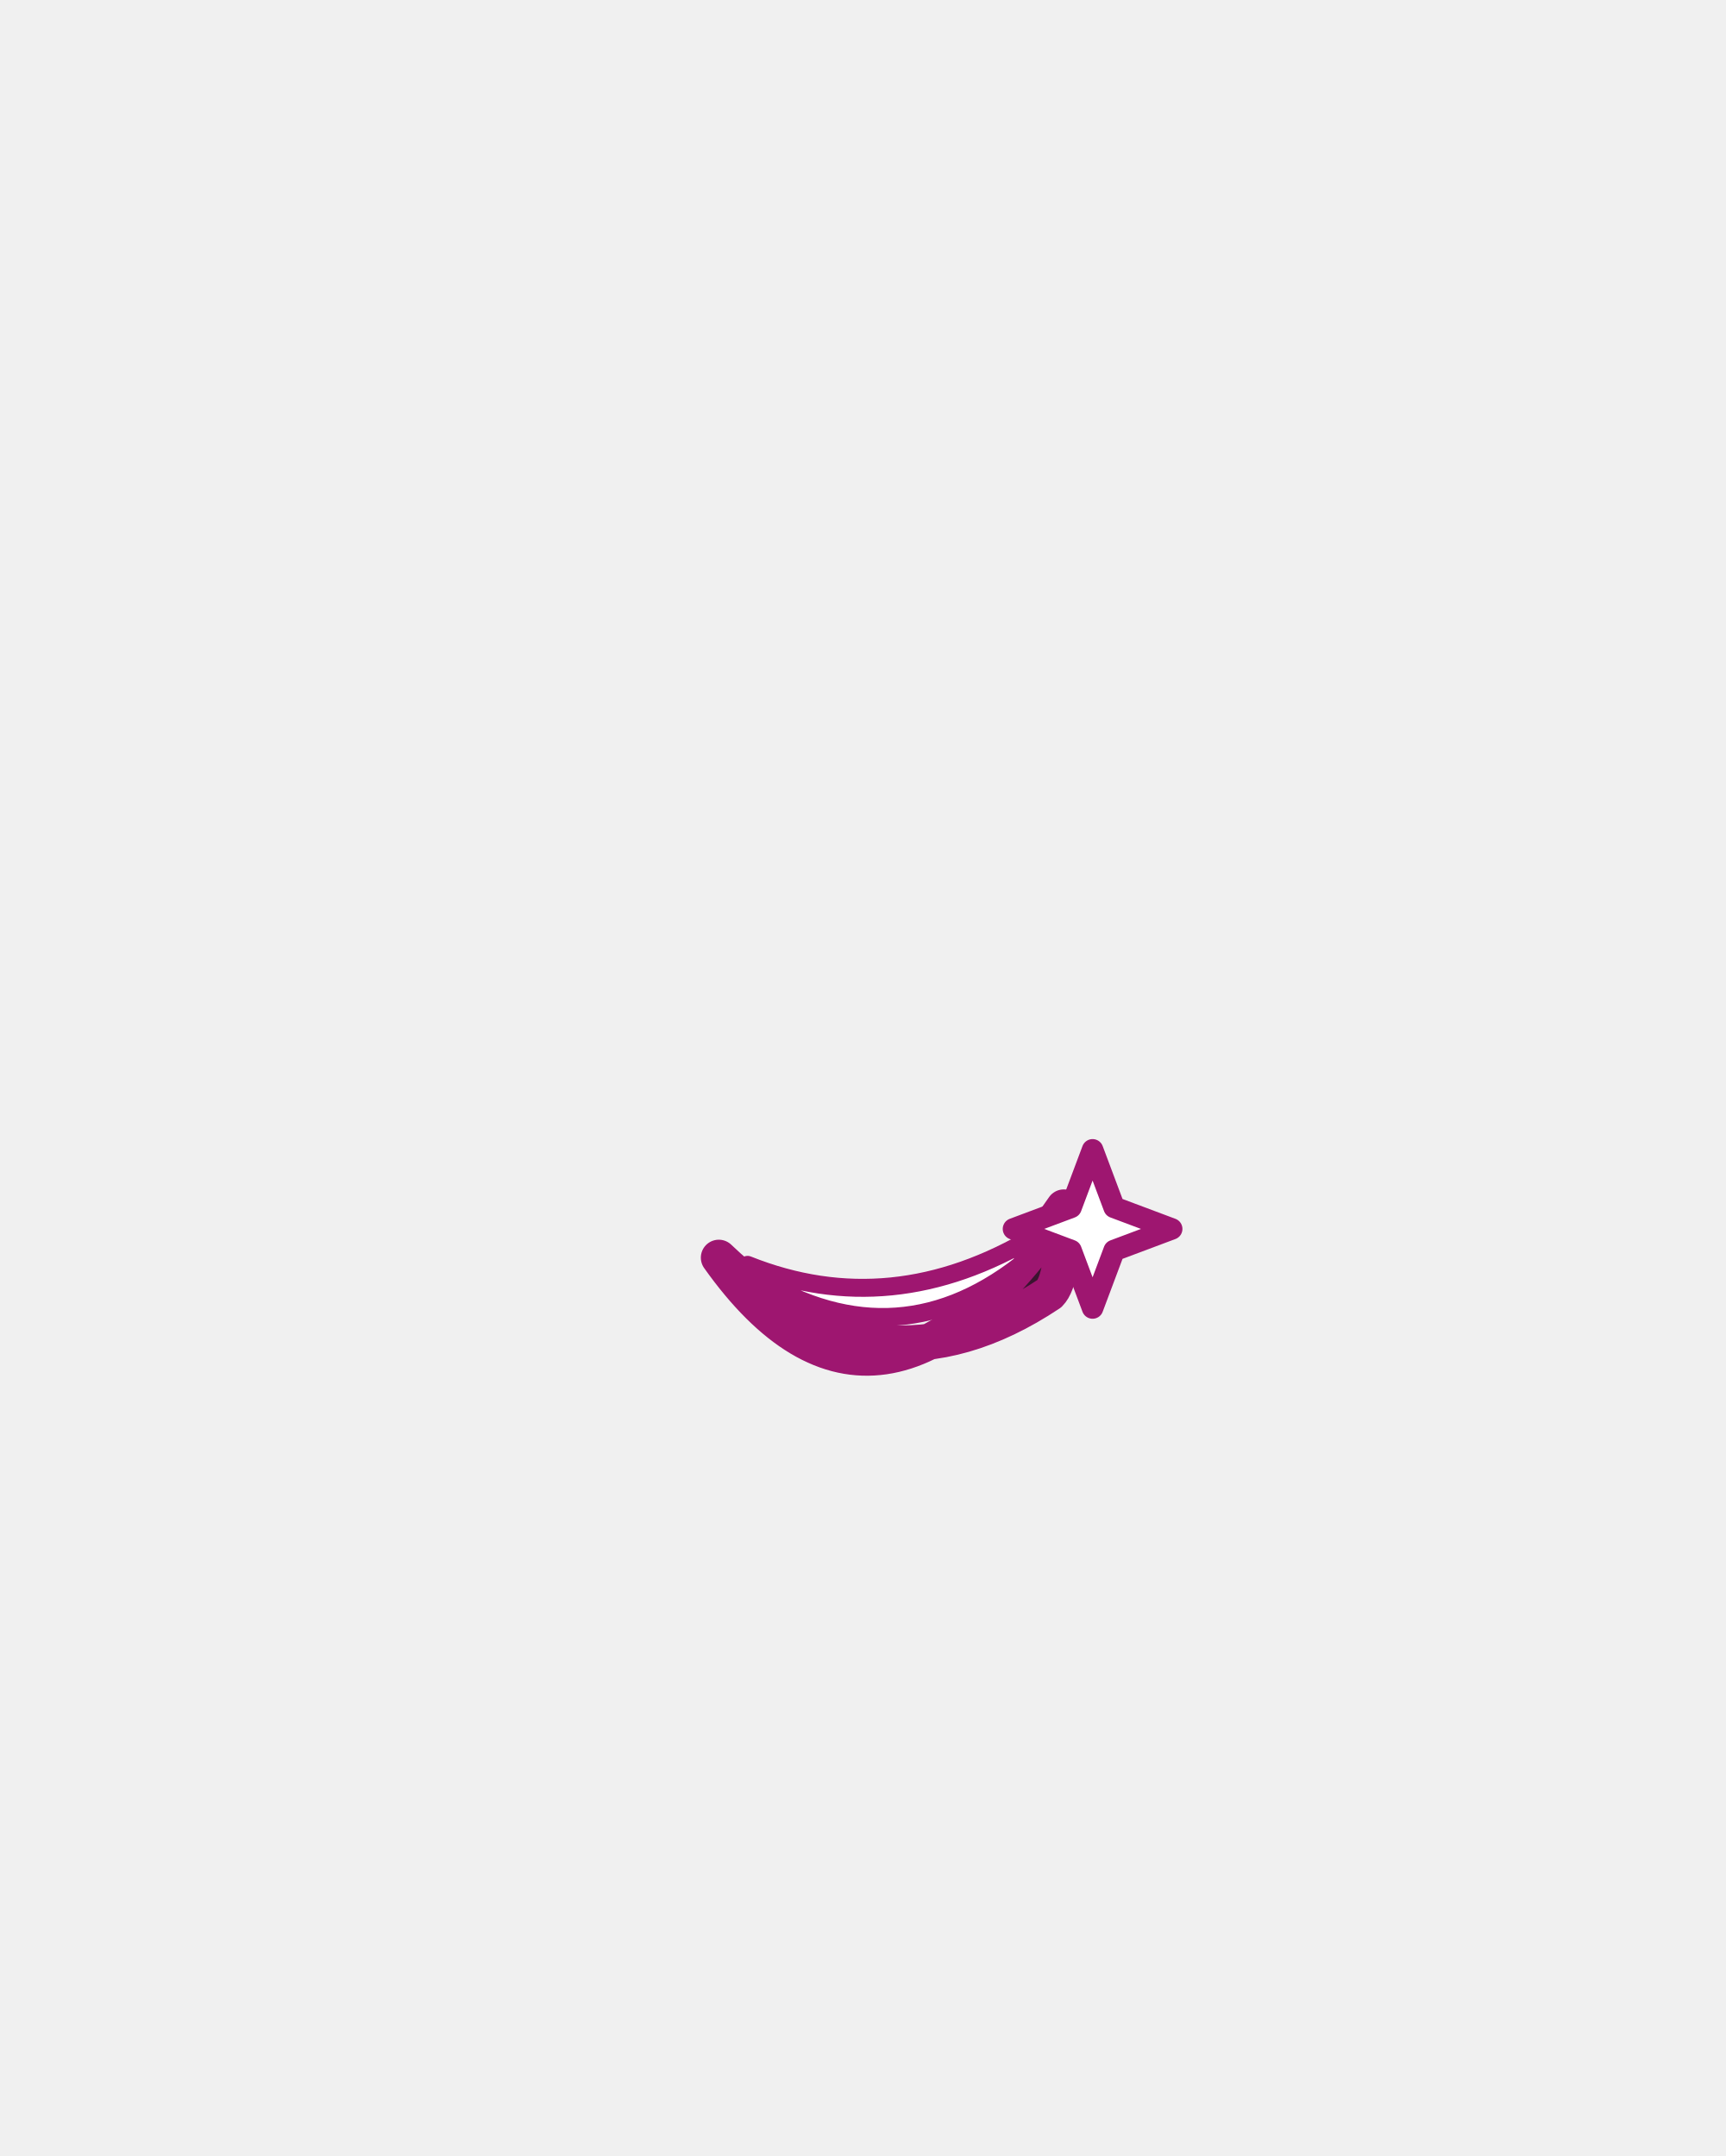
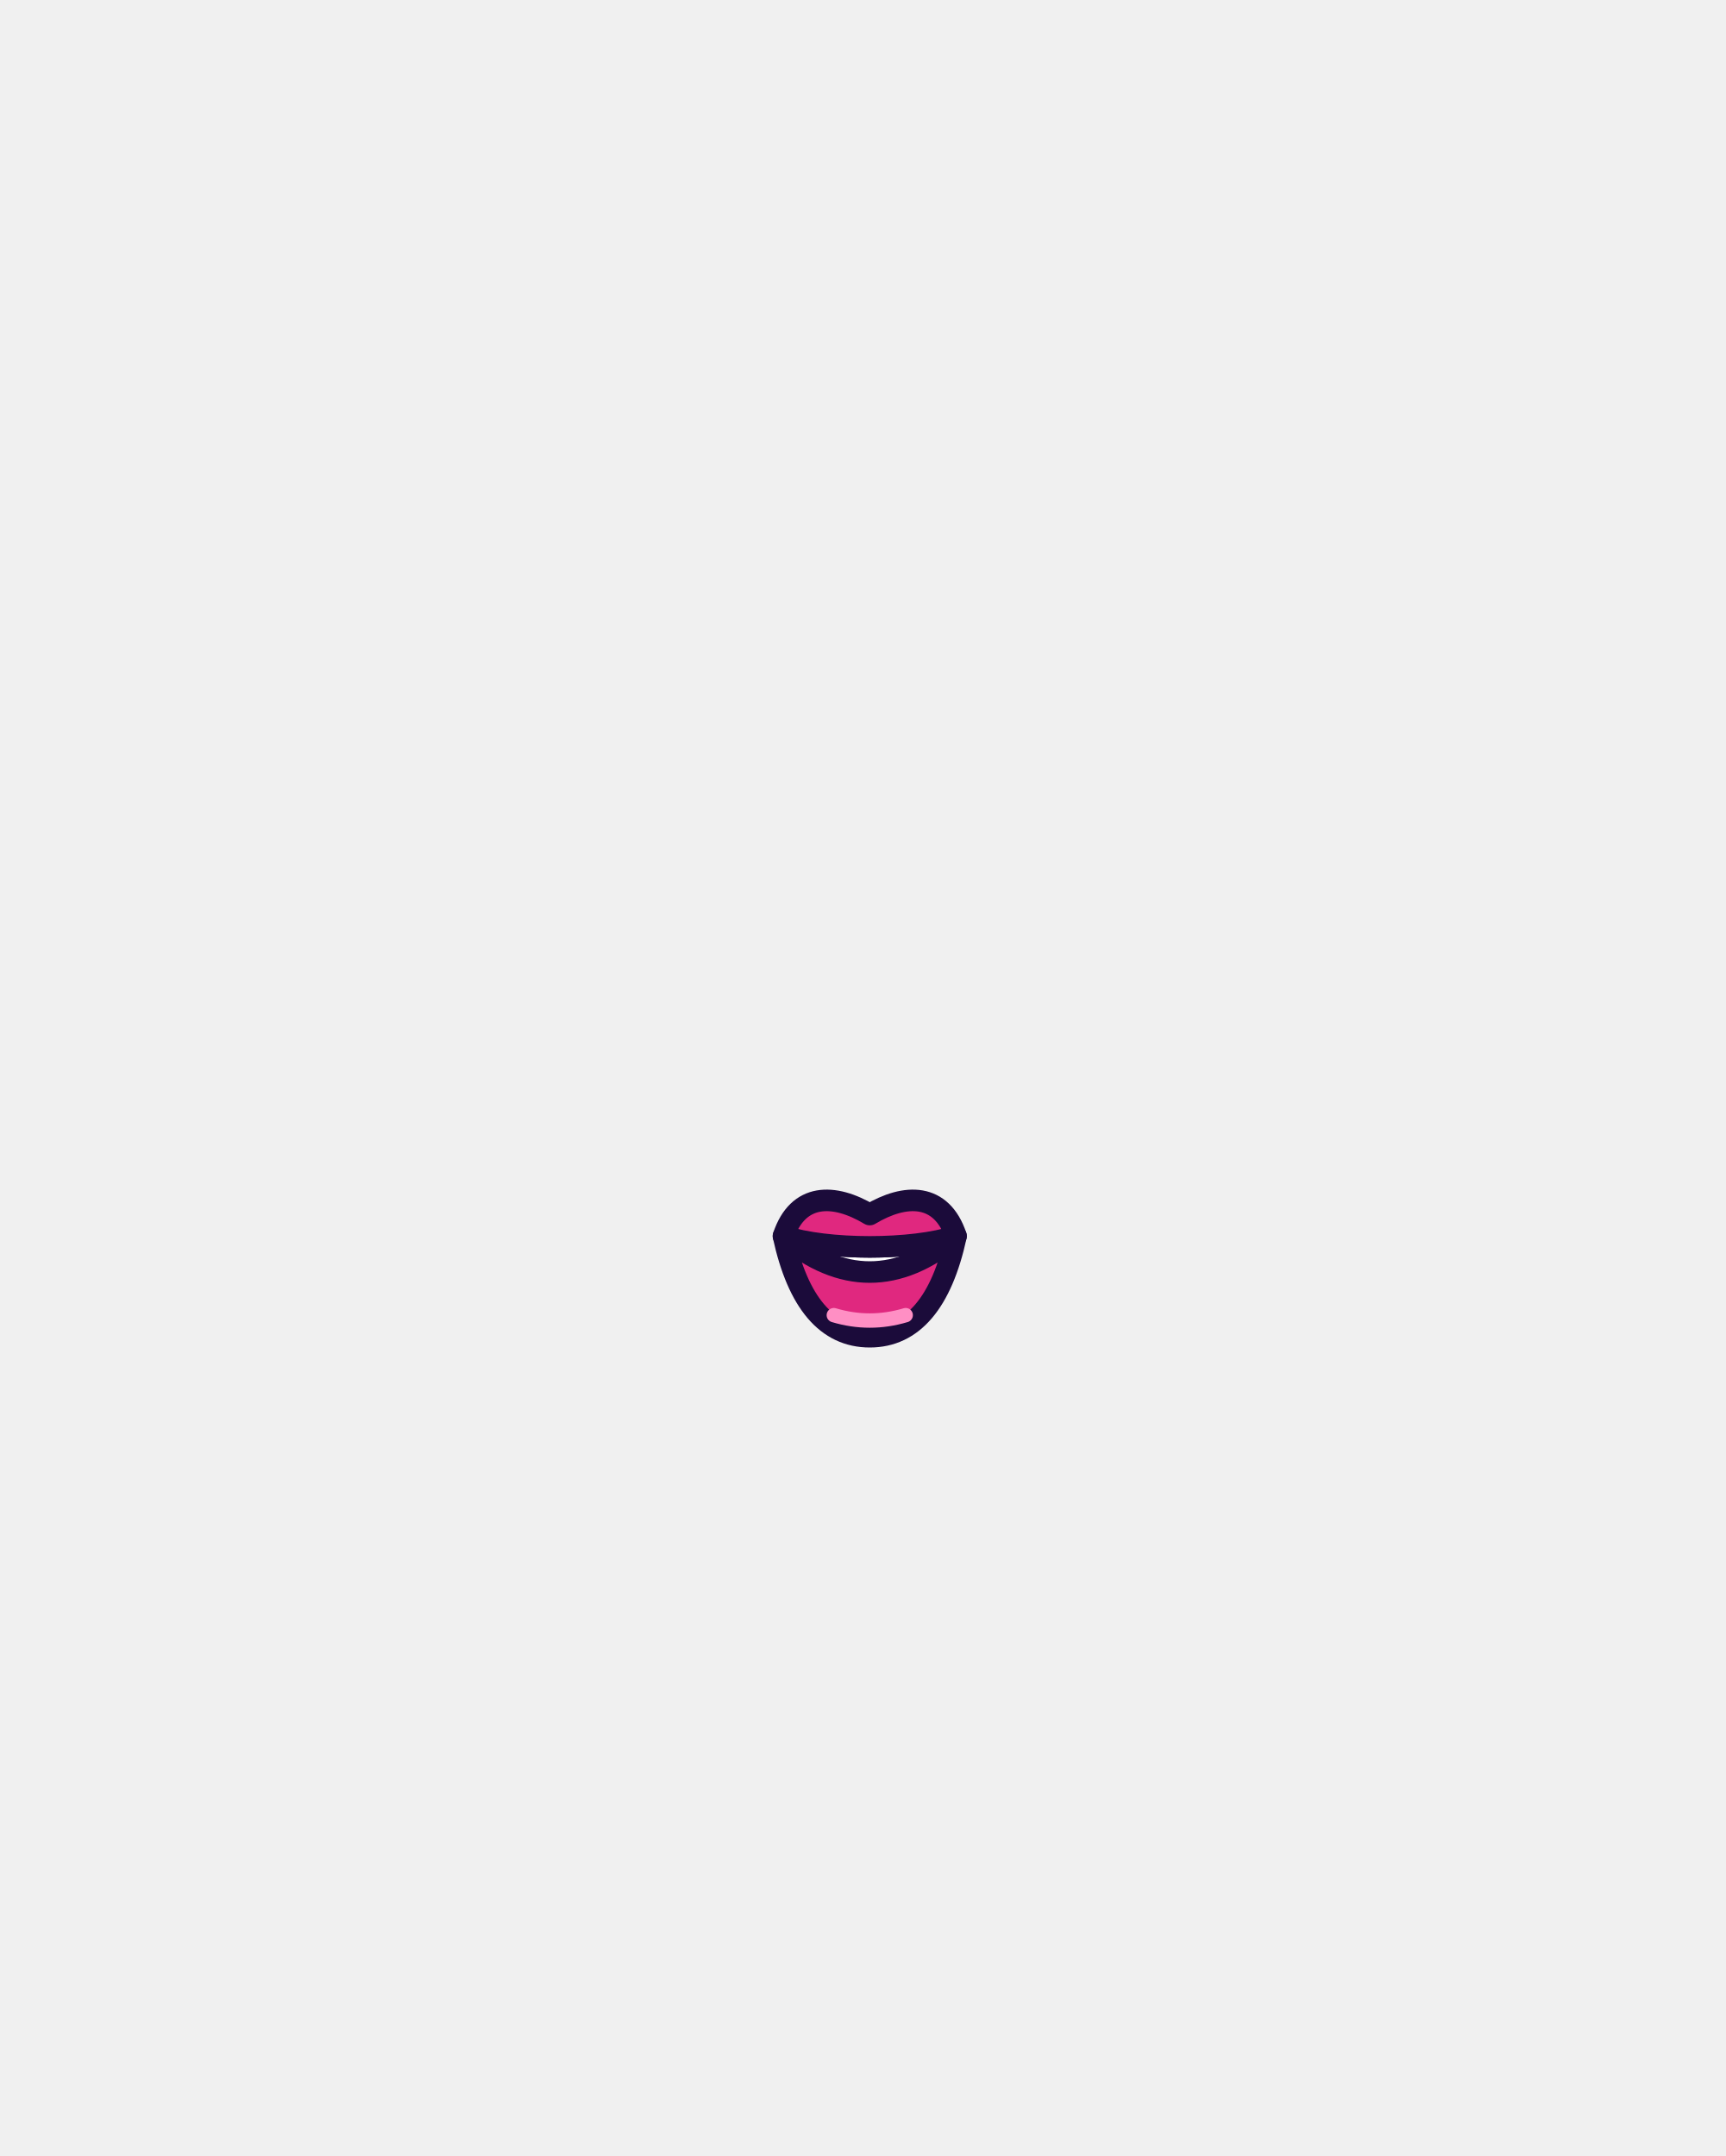
<svg xmlns="http://www.w3.org/2000/svg" viewBox="0 0 240 300" width="960" height="1200" overflow="visible">
-   <g stroke="#9E1670" stroke-width="5" stroke-linejoin="round" stroke-linecap="round">
-     <path d="M100 175 Q122 206 148 168 Q148 178 146 180 Q122 196 100 175 Z" fill="#3B1430" />
-     <path d="M104 176 Q124 184 144 172 L142 176 Q124 190 104 177 Z" fill="#FFFFFF" stroke-width="2.5" />
-     <path d="M152 160 l3 8 l8 3 l-8 3 l-3 8 l-3 -8 l-8 -3 l8 -3 Z" fill="#FFFFFF" stroke-width="3" />
+   <g stroke="#1B0B3A" stroke-width="3" stroke-linejoin="round" stroke-linecap="round">
+     <path d="M109 172 Q121 182 133 172 Z" fill="#3B1430" stroke="none" />
+     <path d="M111 173 Q121 175 131 173 L130 176 Q121 177.5 112 176 Z" fill="#FFFFFF" stroke-width="2" />
+     <path d="M109 172 C111 166 116 166 121 169 C126 166 131 166 133 172 C127 174 115 174 109 172 Z" fill="#E0287F" />
+     <path d="M109 172 C111 181.2 115 186 121 186 C127 186 131 181.2 133 172 Q121 182 109 172 Z" fill="#E0287F" />
+     <path d="M116 183 Q121 184.5 126 183" fill="none" stroke="#FF8FC4" stroke-width="2" />
  </g>
</svg>
